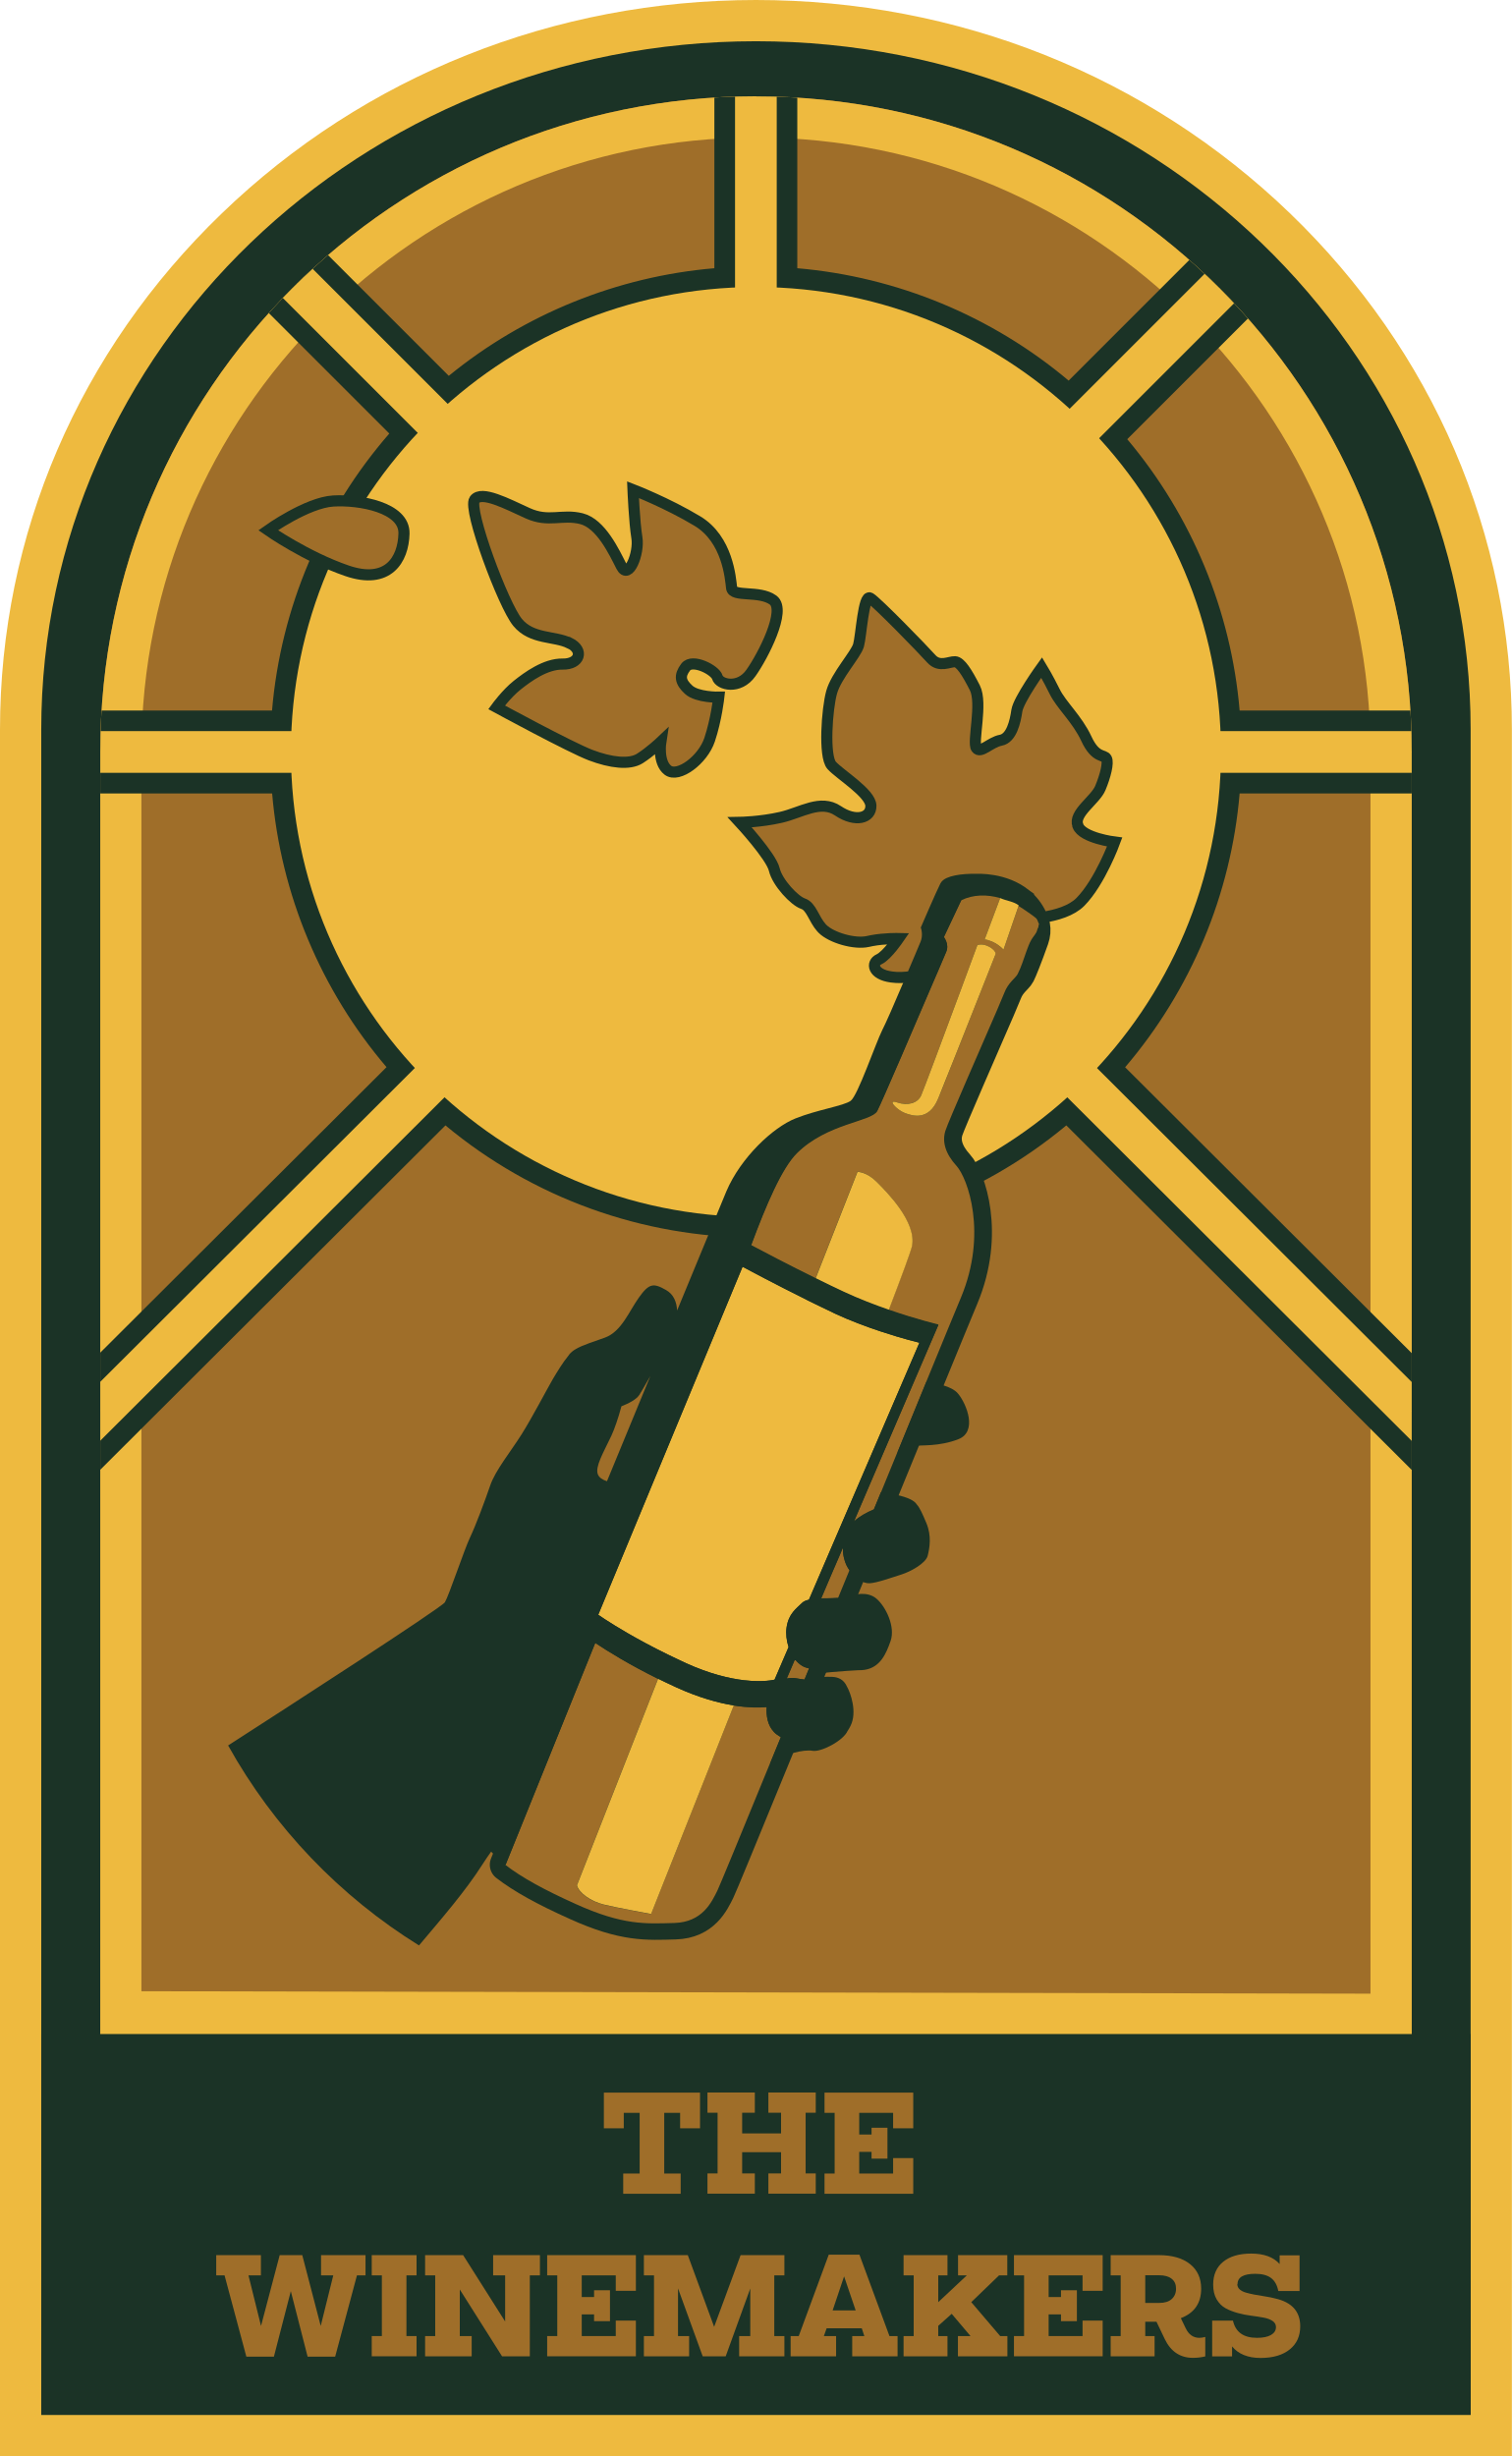
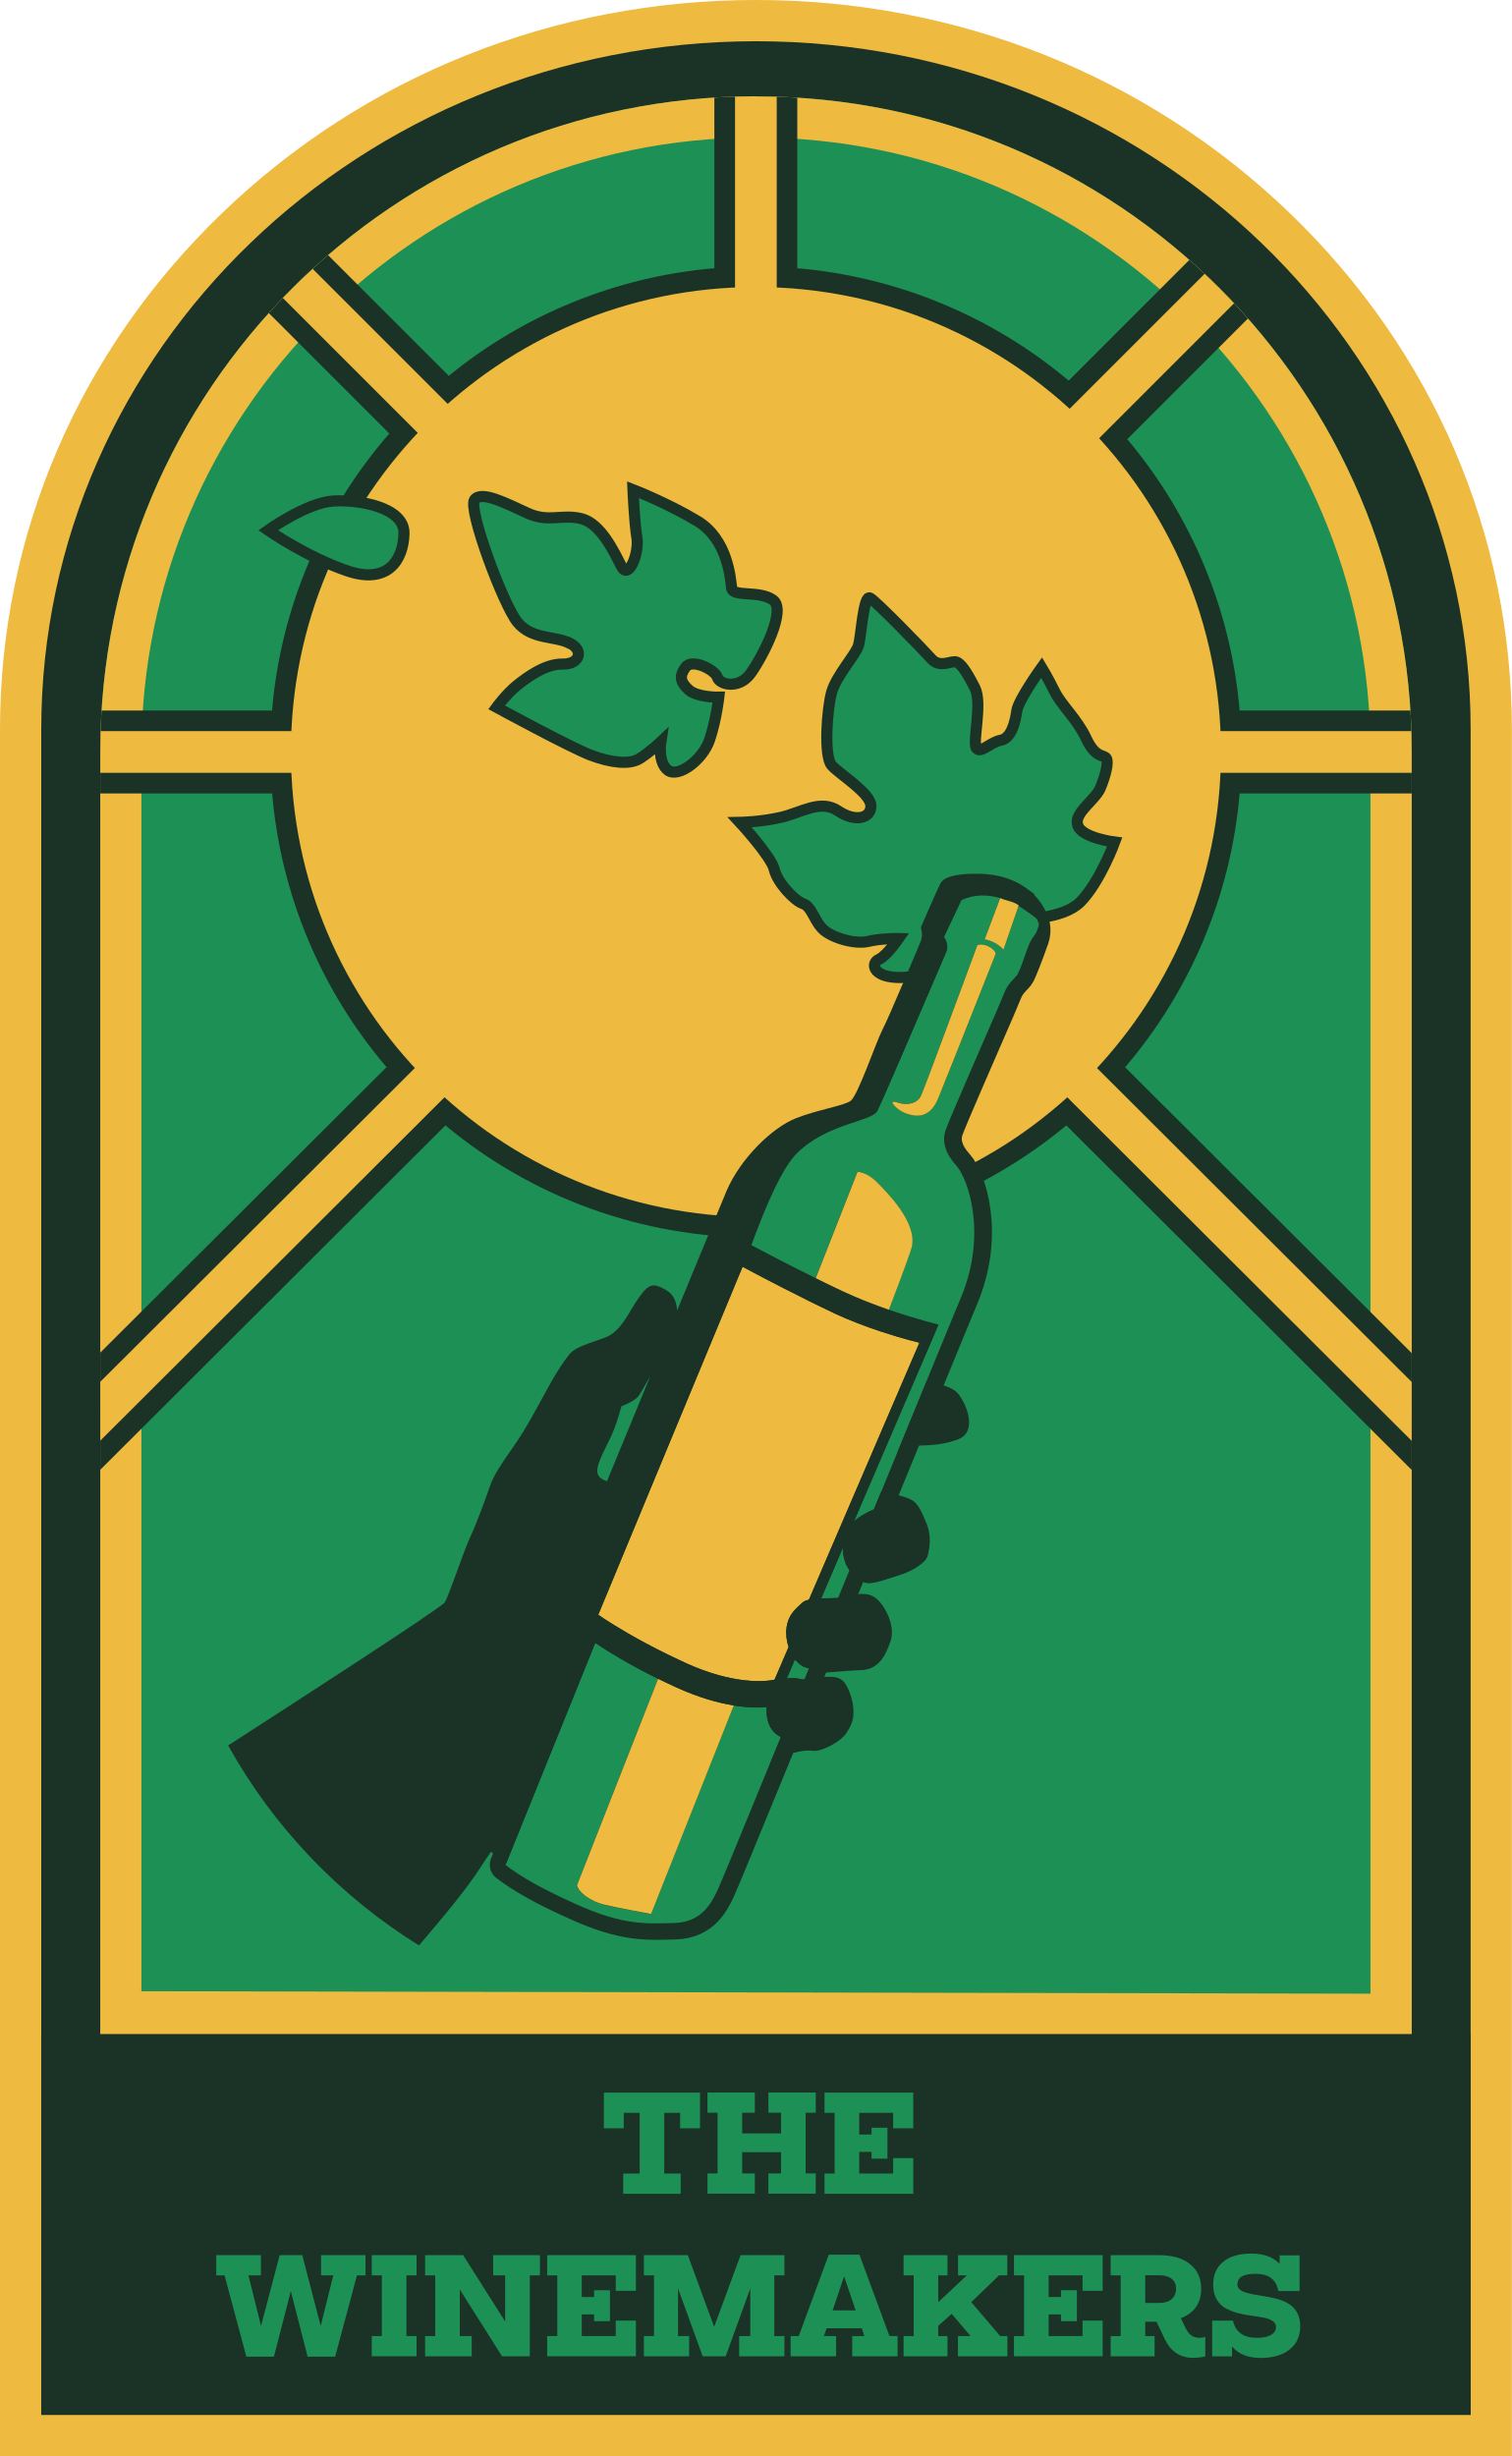
<svg xmlns="http://www.w3.org/2000/svg" width="135.99" height="220.94" id="Laag_1" data-name="Laag 1" viewBox="0 0 135.99 220.94">
  <defs>
    <style>
      .cls-1 {
        fill: none;
      }

      .cls-2 {
        stroke-miterlimit: 10;
      }

      .cls-2, .cls-3 {
        stroke: #1B3326;
      }

      .cls-2, .cls-4 {
-         fill: #9F6E29;
+         fill: #1c9055;
      }

      .cls-3 {
        stroke-linecap: round;
        stroke-linejoin: round;
        stroke-width: 3px;
      }

      .cls-3, .cls-5 {
        fill: #1B3326;
      }

      .cls-6 {
        fill: #eeba3f;
      }

      .cls-7 {
        clip-path: url(#clippath);
      }
    </style>
    <clipPath id="clippath">
      <path class="cls-1" d="M68,8.66c-32.58,0-58.98,26.41-58.98,58.98v144.38h117.97V67.65c0-32.58-26.41-58.98-58.98-58.98Z" />
    </clipPath>
  </defs>
  <path class="cls-6" d="M135.99,220.94H0V65.64C0,48.08,7.09,31.58,19.97,19.18,32.8,6.81,49.86,0,68,0s35.19,6.81,48.03,19.18c12.87,12.4,19.97,28.9,19.97,46.46v155.3ZM7.41,213.53h121.17V65.64c0-32.11-27.18-58.23-60.59-58.23S7.41,33.53,7.41,65.64v147.89Z" />
  <path class="cls-5" d="M68,3.71C32.49,3.71,3.71,31.43,3.71,65.64v151.6h128.58V65.64c0-34.2-28.78-61.93-64.29-61.93Z" />
  <g class="cls-7">
    <path class="cls-4" d="M68,8.66c-32.58,0-58.98,26.41-58.98,58.98v144.38h117.97V67.65c0-32.58-26.41-58.98-58.98-58.98Z" />
    <path class="cls-6" d="M130.69,186.77l-125.38-.25v-118.88c0-16.74,6.52-32.49,18.36-44.33,11.84-11.84,27.58-18.36,44.33-18.36s32.49,6.52,44.33,18.36c11.84,11.84,18.36,27.58,18.36,44.33v119.13ZM12.72,179.13l110.56.22v-111.7c0-30.48-24.8-55.28-55.28-55.28S12.72,37.17,12.72,67.65v111.48Z" />
    <path class="cls-5" d="M132.92,138.15l-37-36.91c-7.84,6.52-17.68,10.09-27.92,10.09s-20.09-3.57-27.93-10.09L6.08,135.15l-5.27-5.28,33.96-33.87c-5.91-6.93-9.52-15.56-10.29-24.62H5.9v-7.46h18.57c.78-9.21,4.48-17.94,10.55-24.92l-17.35-17.35,5.27-5.27,17.43,17.43c6.79-5.55,15.16-8.94,23.89-9.68V-1.13h7.46v25.26c8.97.77,17.52,4.31,24.41,10.11l17.86-17.86,5.27,5.27-17.86,17.86c5.8,6.89,9.35,15.44,10.11,24.41h19.88v7.46h-19.88c-.77,9.07-4.38,17.69-10.3,24.63l36.96,36.87-5.27,5.28ZM96.07,96.16l36.84,36.75.03-.03-36.84-36.75,1.21-1.31c6.43-6.93,10.2-15.95,10.61-25.38l.08-1.77h19.68v-.05h-19.68l-.08-1.77c-.41-9.33-4.12-18.27-10.43-25.18l-1.2-1.31,17.72-17.72-.03-.03-17.72,17.72-1.31-1.2c-6.9-6.31-15.84-10.02-25.18-10.43l-1.77-.08V2.57h-.05v25.06l-1.77.08c-9.1.4-17.87,3.95-24.7,10l-1.31,1.16-17.25-17.25-.03.03,17.25,17.25-1.24,1.31c-6.58,6.97-10.44,16.08-10.86,25.65l-.08,1.77H9.61v.05h18.37l.08,1.77c.42,9.43,4.18,18.44,10.61,25.37l1.21,1.31L6.05,129.88l.03.03,33.84-33.75,1.3,1.18c7.35,6.64,16.86,10.29,26.77,10.29s19.42-3.65,26.77-10.29l1.31-1.18Z" />
    <rect class="cls-6" x="66.12" y=".72" width="3.75" height="66.93" />
    <g>
      <rect class="cls-6" x="43.4" y="10.52" width="3.75" height="66.93" transform="translate(-17.84 44.9) rotate(-45)" />
      <rect class="cls-6" x="58.2" y="42.11" width="66.93" height="3.75" transform="translate(-4.26 77.7) rotate(-45)" />
    </g>
    <g>
      <rect class="cls-6" x="99" y="53.81" width="3.75" height="94.23" transform="translate(-41.82 101.06) rotate(-45.07)" />
      <rect class="cls-6" x="-8.38" y="97.55" width="89.99" height="3.75" transform="translate(-59.52 54.89) rotate(-44.93)" />
    </g>
    <rect class="cls-6" x="7.76" y="65.77" width="121.79" height="3.75" />
    <path class="cls-6" d="M109.83,67.65c0,23.1-18.73,41.83-41.83,41.83s-41.83-18.73-41.83-41.83,18.73-41.83,41.83-41.83,41.83,18.73,41.83,41.83Z" />
  </g>
  <rect class="cls-5" x="3.71" y="182.98" width="128.58" height="34.26" />
  <path class="cls-6" d="M83.78,100.57c-.08,0-.15,0-.23.01.08,0,.15,0,.23-.01Z" />
  <path class="cls-6" d="M86.96,95.53s.1.01.14.03c-.04-.02-.1-.02-.14-.03Z" />
  <path class="cls-6" d="M87.4,95.79c.16.19.22.45.18.69.04-.25-.02-.5-.18-.69Z" />
  <path class="cls-6" d="M84.27,100.47c-.07.02-.14.03-.21.04.07-.01.14-.02.21-.04Z" />
  <path class="cls-6" d="M86.36,99.14s-.02.02-.03.03c.01-.01.02-.02.03-.03Z" />
  <path class="cls-6" d="M84.75,100.33s-.08.02-.11.04c.04-.01.08-.02.11-.04Z" />
  <g>
    <path class="cls-4" d="M62.97,188.25v3.21h-1.79v-1.39h-1.43v5.46h1.48v1.82h-5.17v-1.82h1.48v-5.46h-1.43v1.39h-1.79v-3.21h8.66Z" />
    <path class="cls-4" d="M73.38,190.06h-.91v5.46h.91v1.82h-4.26v-1.82h1.14v-1.91h-3.5v1.91h1.14v1.82h-4.26v-1.82h.91v-5.46h-.91v-1.82h4.26v1.82h-1.14v1.86h3.5v-1.86h-1.14v-1.82h4.26v1.82Z" />
    <path class="cls-4" d="M82.15,188.25v3.21h-1.81v-1.39h-3.05v1.95h1.11v-.61h1.43v2.78h-1.43v-.61h-1.11v1.95h3.05v-1.39h1.81v3.21h-7.98v-1.82h.91v-5.46h-.91v-1.82h7.98Z" />
    <path class="cls-4" d="M32.88,202.87v1.82h-.77l-1.96,7.31h-2.48l-1.51-5.89-1.52,5.89h-2.48l-1.96-7.31h-.75v-1.82h4.02v1.82h-1.12l1.13,4.55,1.68-6.37h2.03l1.66,6.37,1.13-4.55h-1.1v-1.82h4.02Z" />
    <path class="cls-4" d="M36.56,210.15h.91v1.82h-4.03v-1.82h.91v-5.46h-.91v-1.82h4.03v1.82h-.91v5.46Z" />
    <path class="cls-4" d="M48.57,202.87v1.82h-.91v7.28h-2.5l-3.8-6.01v4.19h1.07v1.82h-4.19v-1.82h.91v-5.46h-.91v-1.82h3.42l3.78,5.97v-4.15h-1.08v-1.82h4.2Z" />
    <path class="cls-4" d="M57.2,202.87v3.21h-1.81v-1.39h-3.06v1.95h1.11v-.61h1.43v2.78h-1.43v-.61h-1.11v1.95h3.06v-1.39h1.81v3.21h-7.98v-1.82h.91v-5.46h-.91v-1.82h7.98Z" />
    <path class="cls-4" d="M70.56,204.69h-.91v5.46h.91v1.82h-4.07v-1.82h1v-4.28l-2.21,6.1h-2.07l-2.22-6.11v4.29h1v1.82h-4.07v-1.82h.91v-5.46h-.91v-1.82h3.95l2.37,6.45,2.38-6.45h3.94v1.82Z" />
    <path class="cls-4" d="M80.01,210.15h.73v1.82h-4.08v-1.82h1.09l-.23-.7h-3.16l-.25.7h1.1v1.82h-4.09v-1.82h.73l2.7-7.32h2.76l2.7,7.32ZM74.9,207.84h2.07l-1.04-3.06-1.03,3.06Z" />
    <path class="cls-4" d="M89.87,204.69l-2.5,2.41,2.6,3.05h.65v1.82h-4.45v-1.82h1.13l-1.69-2-1.21,1.08v.92h.83v1.82h-3.95v-1.82h.91v-5.46h-.91v-1.82h3.95v1.82h-.83v2.41l2.57-2.41h-.79v-1.82h4.43v1.82h-.75Z" />
    <path class="cls-4" d="M99.19,202.87v3.21h-1.81v-1.39h-3.05v1.95h1.11v-.61h1.43v2.78h-1.43v-.61h-1.11v1.95h3.05v-1.39h1.81v3.21h-7.98v-1.82h.91v-5.46h-.91v-1.82h7.98Z" />
    <path class="cls-4" d="M107.89,210.31c.16,0,.33-.03.53-.08v1.75c-.38.09-.75.13-1.11.13-1.14,0-1.99-.56-2.53-1.68l-.75-1.57h-1.01v1.29h.84v1.82h-3.95v-1.82h.9v-5.46h-.9v-1.82h4.32c1.21,0,2.14.27,2.81.8s1.01,1.27,1.01,2.22c0,1.3-.61,2.18-1.83,2.65l.44.91c.27.57.68.86,1.23.86ZM103.02,204.69v2.48h1.25c.49,0,.86-.11,1.12-.34.26-.23.4-.54.4-.94s-.13-.68-.39-.89c-.26-.21-.64-.32-1.13-.32h-1.25Z" />
    <path class="cls-4" d="M111.3,205.47c0,.19.07.35.2.47s.32.23.57.3c.25.07.5.13.76.18.26.04.57.1.95.16s.69.12.94.19c1.49.34,2.24,1.17,2.24,2.5,0,.88-.31,1.57-.94,2.08s-1.5.77-2.63.77-2-.35-2.56-1.04v.9h-1.79v-3.22h1.87c.23,1.03.94,1.55,2.16,1.55.53,0,.94-.08,1.25-.25.3-.17.46-.41.46-.72,0-.22-.1-.41-.31-.55s-.48-.24-.81-.3-.7-.12-1.1-.17c-.4-.05-.81-.13-1.21-.24-.4-.11-.77-.25-1.1-.43-.33-.18-.6-.45-.81-.81s-.31-.8-.31-1.32c0-.88.3-1.57.91-2.06s1.44-.73,2.51-.73c1.14,0,2,.31,2.56.94v-.78h1.79v3.21h-1.91c-.1-.53-.32-.92-.65-1.17-.33-.25-.8-.38-1.42-.38-1.07,0-1.6.31-1.6.94Z" />
  </g>
  <path class="cls-3" d="M91.71,81.47l-.69,1.99-.67,1.95s-.36-.4-.91-.67c-.41-.2-.65-.24-.74-.24-.03,0-.05,0-.05,0l1.51-4.01c.48.21.92.47,1.31.76-1.87-1.52-4.39-1.37-4.39-1.37l-2.09,4.43s.51.64.22,1.31c-.06.14-.36.83-.78,1.83-.05.12-.11.25-.17.39-1.65,3.85-4.87,11.37-5.26,12.1-.52.95-4.5,1.09-7.22,3.78-1.35,1.34-2.77,4.66-4.13,8.32-.04-.02-.77,1.91-.77,1.91l-8.2,19.77-4.28,11.92c-.37.12-.77,2.14-.77,2.14-2.35,5.82-4.72,11.68-6.65,16.46-.51,1.25-.98,2.43-1.42,3.51,1.43,1.11,3.48,2.24,6.31,3.51,4.28,1.94,6.32,1.78,8.87,1.71,2.55-.07,3.37-1.89,3.88-2.91.16-.31,2.07-4.95,4.71-11.39.32-.78.65-1.58.99-2.41,0,0,0,0,0,0,.55-1.35,1.3-3.17,2.12-5.19,0,0,0,0,0,0,.14-.33.27-.67.41-1,0,0,0,0,0,0,.84-2.05,1.74-4.25,2.59-6.33,0,0,0,0,0,0,.34-.84.68-1.67,1.03-2.51,0,0,0,0,0,0,1.56-3.82,2.78-6.8,2.85-6.97.5-1.23.99-2.43,1.47-3.59.94-2.31,1.83-4.46,2.61-6.37,1.51-3.69,2.65-6.45,3.13-7.6,2.41-5.76.61-10.74-.4-11.85-1.01-1.11-1.3-2.17-1-3.15.24-.78,3.3-7.74,4.67-10.91.33-.77.56-1.32.63-1.5.35-.93,1.03-1.35,1.2-1.69.17-.34.63-1.46,1.23-3.16.14-.4.17-.78.1-1.15-.31-.77-.75-1.36-1.25-1.83Z" />
  <path class="cls-4" d="M91.63,81.49l-.69,1.99-.67,1.95s-.36-.4-.91-.67c-.41-.2-.65-.24-.74-.24-.03,0-.05,0-.05,0l1.4-3.73c-1.19-.34-2.41-.33-3.49.19l-1.58,3.35s.51.64.22,1.31c-.06.14-.36.83-.78,1.83-.05.12-.11.25-.17.39-1.65,3.85-4.87,11.37-5.26,12.1-.52.95-4.5,1.09-7.22,3.78-1.35,1.34-2.77,4.66-4.13,8.32,1.17.62,3.44,1.81,5.79,2.97l3.78-9.62s.83,0,1.71.9c.89.9,3.61,3.59,3.18,5.78-.08.39-.86,2.52-2.1,5.77,2.53.87,4.49,1.34,4.49,1.34l-6.45,15.01-1.15,2.69c.48-.45,1.15-.81,1.79-1.08.21-.52.42-1.03.63-1.53.5-1.23.99-2.43,1.47-3.59.94-2.31,1.83-4.46,2.61-6.37,1.51-3.69,2.65-6.45,3.13-7.6,2.41-5.76.61-10.74-.4-11.85-1.01-1.11-1.3-2.17-1-3.15.24-.78,3.3-7.74,4.67-10.91.33-.77.56-1.32.63-1.5.35-.93,1.03-1.35,1.2-1.69.33-.64.54-1.36.79-2.05.13-.36.26-.72.45-1.05.16-.29.44-.53.52-.86.01-.05.02-.11.05-.15.11-.17.04-.38.18-.53.15-.16-1.71-1.38-1.91-1.49ZM89.55,85.85s-.68,1.73-1.56,3.94c-1.33,3.35-3.09,7.82-3.6,9.04-.84,2.03-2.3,1.56-3.01,1.29-.71-.27-1.64-1.27-.69-.95.95.32,1.85.07,2.17-.62.2-.44,2.18-5.75,3.6-9.58.82-2.22,1.46-3.95,1.46-3.95,0,0,.48-.2,1.11.18.63.38.51.65.51.65Z" />
  <path class="cls-4" d="M75.91,140.11c-.06-.27-.09-.57-.08-.87l-.52,1.21-.45,1.04-.99,2.32c.35,0,.68,0,.94-.02.18-.01.33-.02.47-.02.03,0,.07,0,.1,0,.34-.84.68-1.67,1.03-2.51-.04-.06-.09-.13-.13-.2-.16-.26-.28-.58-.36-.94Z" />
  <path class="cls-4" d="M71.52,149.27l-.74,1.73c.29-.06.6-.07.92-.01.25.05.47.08.68.1.14-.33.27-.67.41-1-.23-.05-.45-.13-.62-.23-.24-.14-.45-.34-.64-.58Z" />
  <path class="cls-4" d="M69.59,155.78c-.53-.56-.68-1.41-.63-2.21-.62.06-1.63.07-2.96-.14-1.01,2.55-1.97,4.97-2.84,7.17-2.71,6.83-4.6,11.59-4.6,11.59,0,0-3.09-.56-4.26-.85-1.18-.29-2.26-1.06-2.41-1.73l2.73-6.95,4.57-11.63c-2.56-1.27-4.48-2.45-5.65-3.23-2.35,5.82-4.72,11.68-6.65,16.46-.51,1.25-.98,2.43-1.42,3.51,1.43,1.11,3.48,2.24,6.31,3.51,4.28,1.94,6.32,1.78,8.87,1.71,2.55-.07,3.37-1.89,3.88-2.91.16-.31,2.07-4.95,4.71-11.39.32-.78.65-1.58.99-2.41-.25-.15-.48-.31-.65-.5Z" />
  <g>
    <path class="cls-6" d="M89.97,80.79l-1.4,3.73s.01,0,.05,0c.09,0,.33.05.74.24.55.26.91.67.91.67l.67-1.95.7-2.03c-.45-.36-1.09-.4-1.67-.66Z" />
    <path class="cls-6" d="M89.03,85.2c-.63-.38-1.11-.18-1.11-.18,0,0-.64,1.73-1.46,3.95-1.42,3.83-3.4,9.14-3.6,9.58-.32.7-1.22.95-2.17.62-.95-.32-.02.68.69.95.71.27,2.17.74,3.01-1.29.51-1.23,2.27-5.69,3.6-9.04.87-2.21,1.56-3.94,1.56-3.94,0,0,.11-.27-.51-.65Z" />
    <path class="cls-6" d="M77.14,105.41l-3.78,9.62c.85.42,1.71.83,2.53,1.22,1.38.64,2.78,1.18,4.05,1.62,1.24-3.24,2.02-5.38,2.1-5.77.43-2.2-2.3-4.89-3.18-5.78-.89-.9-1.71-.9-1.71-.9Z" />
    <path class="cls-6" d="M59.2,151.02l-4.57,11.63-2.73,6.95c.16.67,1.23,1.44,2.41,1.73,1.18.29,4.26.85,4.26.85,0,0,1.89-4.75,4.6-11.59.87-2.2,1.83-4.63,2.84-7.17-1.38-.22-3.11-.69-5.14-1.61-.59-.27-1.14-.53-1.67-.79Z" />
    <path class="cls-6" d="M75.02,118.12c-.79-.37-1.61-.77-2.42-1.17-2.74-1.35-5.31-2.72-5.74-2.96-.04-.02-.07-.03-.07-.03l-8.2,19.77-4.78,11.53s.2.15.59.4c.92.6,2.87,1.81,5.65,3.17.53.26,1.08.52,1.66.79,2.11.96,3.87,1.37,5.19,1.53,1.79.21,2.77-.05,2.77-.05l1.26-2.93c-.19-.58-.26-1.2-.18-1.76.18-1.25.88-1.71,1.39-2.21.15-.15.37-.24.62-.29l4.18-9.72,5.76-13.4s-1.49-.35-3.5-1.02c-1.27-.42-2.75-.97-4.19-1.64Z" />
  </g>
  <path class="cls-5" d="M83.33,124.32c-.78,1.9-1.66,4.06-2.61,6.37.6-.25,1.43-.55,1.73-.62.36-.09,2.02.08,3.76-.6,1.73-.68.76-3.14-.03-4.1-.58-.71-2.11-.96-2.85-1.04Z" />
  <path class="cls-5" d="M86.99,79.9c-1.39-.04-2.63.2-2.83.59-.34.68-1.68,3.77-1.68,3.77,0,0,.21.72-.09,1.44-.07.18-.26.61-.5,1.19-.21.5-.47,1.11-.74,1.74-.68,1.61-1.45,3.38-1.78,4.02-.6,1.19-2.21,5.92-2.85,6.38-.64.46-2.98.79-4.98,1.59-2,.8-4.9,3.5-6.2,6.55-.35.83-2.08,5.02-4.43,10.72-.04-.74-.3-1.44-.98-1.83-1.14-.66-1.54-.62-2.44.64-.91,1.26-1.57,3.08-3.07,3.63-1.05.39-1.99.65-2.64,1.04,0,0,0,0,0,0-.06.03-.12.07-.19.12-.19.14-.35.29-.47.48,0,0,0,0,0,0-.49.59-1.02,1.47-1.39,2.09-.54.93-1.83,3.41-2.81,4.97-.98,1.56-2.37,3.25-2.83,4.62-.47,1.37-1.29,3.57-1.81,4.66-.52,1.09-1.9,5.24-2.26,5.83-.3.49-14.62,9.74-19.5,12.88,4.12,7.4,10.07,13.58,17.17,17.99,1.97-2.34,4.18-4.88,5.71-7.29.28-.44.54-.81.78-1.15.36.4.79.79,1.3,1.19.44-1.08.91-2.26,1.42-3.51,1.93-4.78,4.3-10.64,6.65-16.46,1.17.78,3.08,1.97,5.65,3.23.53.26,1.09.53,1.67.79,2.03.92,3.76,1.39,5.14,1.61,1.33.21,2.33.2,2.96.14-.06.8.1,1.65.63,2.21.17.19.4.35.65.5-.34.83-.67,1.63-.99,2.41,1.22-.92,3.09-1.32,3.83-1.18.77.14,2.77-.91,3.15-1.78,0,0,0,0,0,0,.09-.13.18-.28.26-.45.64-1.24,0-3.01-.31-3.54-.3-.68-.83-.85-1.3-.88-.47-.04-1.79.05-1.79.05,0,0-1.16.13-.3-.18.66-.24,3.3-.41,4.43-.47.19,0,.36,0,.53-.03,0,0,0,0,0,0h0c1.43-.21,1.96-1.47,2.35-2.59.45-1.29-.42-3.08-1.26-3.81-.84-.73-2.12-.36-2.52-.2-.29.12-.56.11-.96.12-.03,0-.06,0-.1,0-.14,0-.3.01-.47.02-.26.02-.59.02-.94.02l.99-2.32.45-1.04.52-1.21c0,.31.02.6.08.87.08.36.2.68.36.94.04.07.09.13.13.2.54.78,1.21,1.23,1.83,1.21.67-.03,2.07-.54,2.87-.79.8-.25,2.19-1,2.36-1.69.17-.69.37-1.77-.12-2.94-.34-.8-.57-1.35-.87-1.68h0c-.4-.67-2.28-.98-3.22-1.09-.21.51-.42,1.02-.63,1.53-.64.27-1.31.63-1.79,1.08l1.15-2.69,6.45-15.01s-1.96-.46-4.49-1.34c-1.27-.44-2.68-.98-4.05-1.62-.82-.38-1.68-.8-2.53-1.22-2.36-1.16-4.62-2.35-5.79-2.97,1.36-3.67,2.77-6.99,4.13-8.32,2.72-2.69,6.71-2.83,7.22-3.78.39-.72,3.61-8.25,5.26-12.1.06-.13.11-.26.17-.39.43-1,.72-1.69.78-1.83.29-.67-.22-1.31-.22-1.31l2.09-4.43ZM57.49,125.52c.14-.22.54-.9,1.01-1.73-1.24,3.02-2.57,6.24-3.9,9.46-.4-.13-.7-.32-.82-.62-.26-.68.46-1.88,1.21-3.46.28-.6.63-1.6.91-2.66.7-.27,1.37-.65,1.58-.99ZM72.15,149.86c.18.11.39.18.62.23-.14.34-.27.67-.41,1-.21-.02-.43-.06-.68-.1-.32-.06-.63-.05-.92.01l.74-1.73c.19.24.4.44.64.58ZM72.6,116.96c.81.4,1.64.8,2.42,1.17,1.44.67,2.92,1.22,4.19,1.64,2.01.67,3.5,1.02,3.5,1.02l-5.76,13.4-4.18,9.72c-.26.06-.48.15-.62.29-.51.51-1.21.96-1.39,2.21-.08.56,0,1.18.18,1.76l-1.26,2.93s-.99.26-2.77.05c-1.32-.16-3.07-.57-5.19-1.53-.58-.27-1.14-.53-1.66-.79-2.78-1.36-4.73-2.57-5.65-3.17-.39-.26-.59-.4-.59-.4l4.78-11.53,8.2-19.77s.02.01.07.03c.43.23,3,1.6,5.74,2.96Z" />
  <g>
    <path class="cls-2" d="M51.23,57.84c1.33.66.92,1.93-.62,1.9s-3.16,1.16-4.1,1.91-1.84,1.98-1.84,1.98c0,0,6.64,3.61,8.46,4.3s3.5.89,4.43.3,1.88-1.49,1.88-1.49c0,0-.29,1.84.64,2.55s3.14-.92,3.75-2.74.83-3.83.83-3.83c0,0-1.95.03-2.71-.67s-.87-1.25-.27-2.04,2.66.26,2.85.92,1.95,1.13,3.02-.39c1.08-1.52,3.22-5.66,1.99-6.56s-3.63-.23-3.73-1.09c-.1-.87-.35-4.37-3.07-6.01s-5.8-2.83-5.8-2.83c0,0,.12,2.92.35,4.32s-.75,3.84-1.39,2.58-1.84-3.85-3.6-4.29-2.94.37-4.83-.49-4.15-2.06-4.78-1.22,2.59,9.49,3.87,11.04,3.32,1.2,4.65,1.86Z" />
    <path class="cls-2" d="M29.98,45.07c-2.36.14-5.86,2.63-5.86,2.63,0,0,3.42,2.39,7.1,3.65s5.06-.99,5.12-3.35-4-3.07-6.36-2.93Z" />
    <path class="cls-2" d="M96.96,74.26c-.43-1.09,1.56-2.27,2.02-3.37.46-1.1.75-2.27.55-2.65-.2-.39-.97.02-1.8-1.77-.83-1.79-2.25-3.02-2.86-4.26-.61-1.24-1.17-2.16-1.17-2.16,0,0-2.08,2.89-2.23,3.88-.14.99-.48,2.48-1.44,2.66-.96.18-1.83,1.24-2.2.71-.38-.53.57-4.04-.14-5.43-.71-1.39-1.29-2.31-1.78-2.34-.49-.03-1.41.55-2.14-.27-.73-.82-4.9-5.11-5.5-5.46s-.8,3.41-1.04,4.25c-.24.84-2,2.72-2.42,4.22s-.72,5.76,0,6.58c.73.82,3.5,2.49,3.53,3.63.03,1.13-1.39,1.52-2.96.46-1.57-1.06-3.31.17-5.14.59s-3.69.45-3.69.45c0,0,2.82,3.05,3.1,4.24.28,1.19,1.83,2.82,2.58,3.07.76.25.95,1.37,1.68,2.19.02.03.05.05.08.08.79.79,2.87,1.41,4.1,1.13.11-.02.22-.05.33-.07,1.18-.22,2.41-.19,2.41-.19,0,0-.24.35-.57.76-.36.44-.82.94-1.19,1.11-.7.31-.6,1.36,1.13,1.59.56.08,1.18.06,1.83-.05.27-.63.52-1.24.74-1.74.24-.58.43-1.01.5-1.19.3-.72.09-1.44.09-1.44,0,0,1.33-3.09,1.68-3.77.2-.39,1.44-.63,2.83-.59,0,0,2.52-.16,4.39,1.37.08.06.18.12.26.18v.04c.49.46.93,1.05,1.24,1.83,1.26-.19,2.63-.59,3.43-1.4,1.77-1.8,3.08-5.38,3.08-5.38,0,0-2.88-.36-3.31-1.46Z" />
  </g>
</svg>
